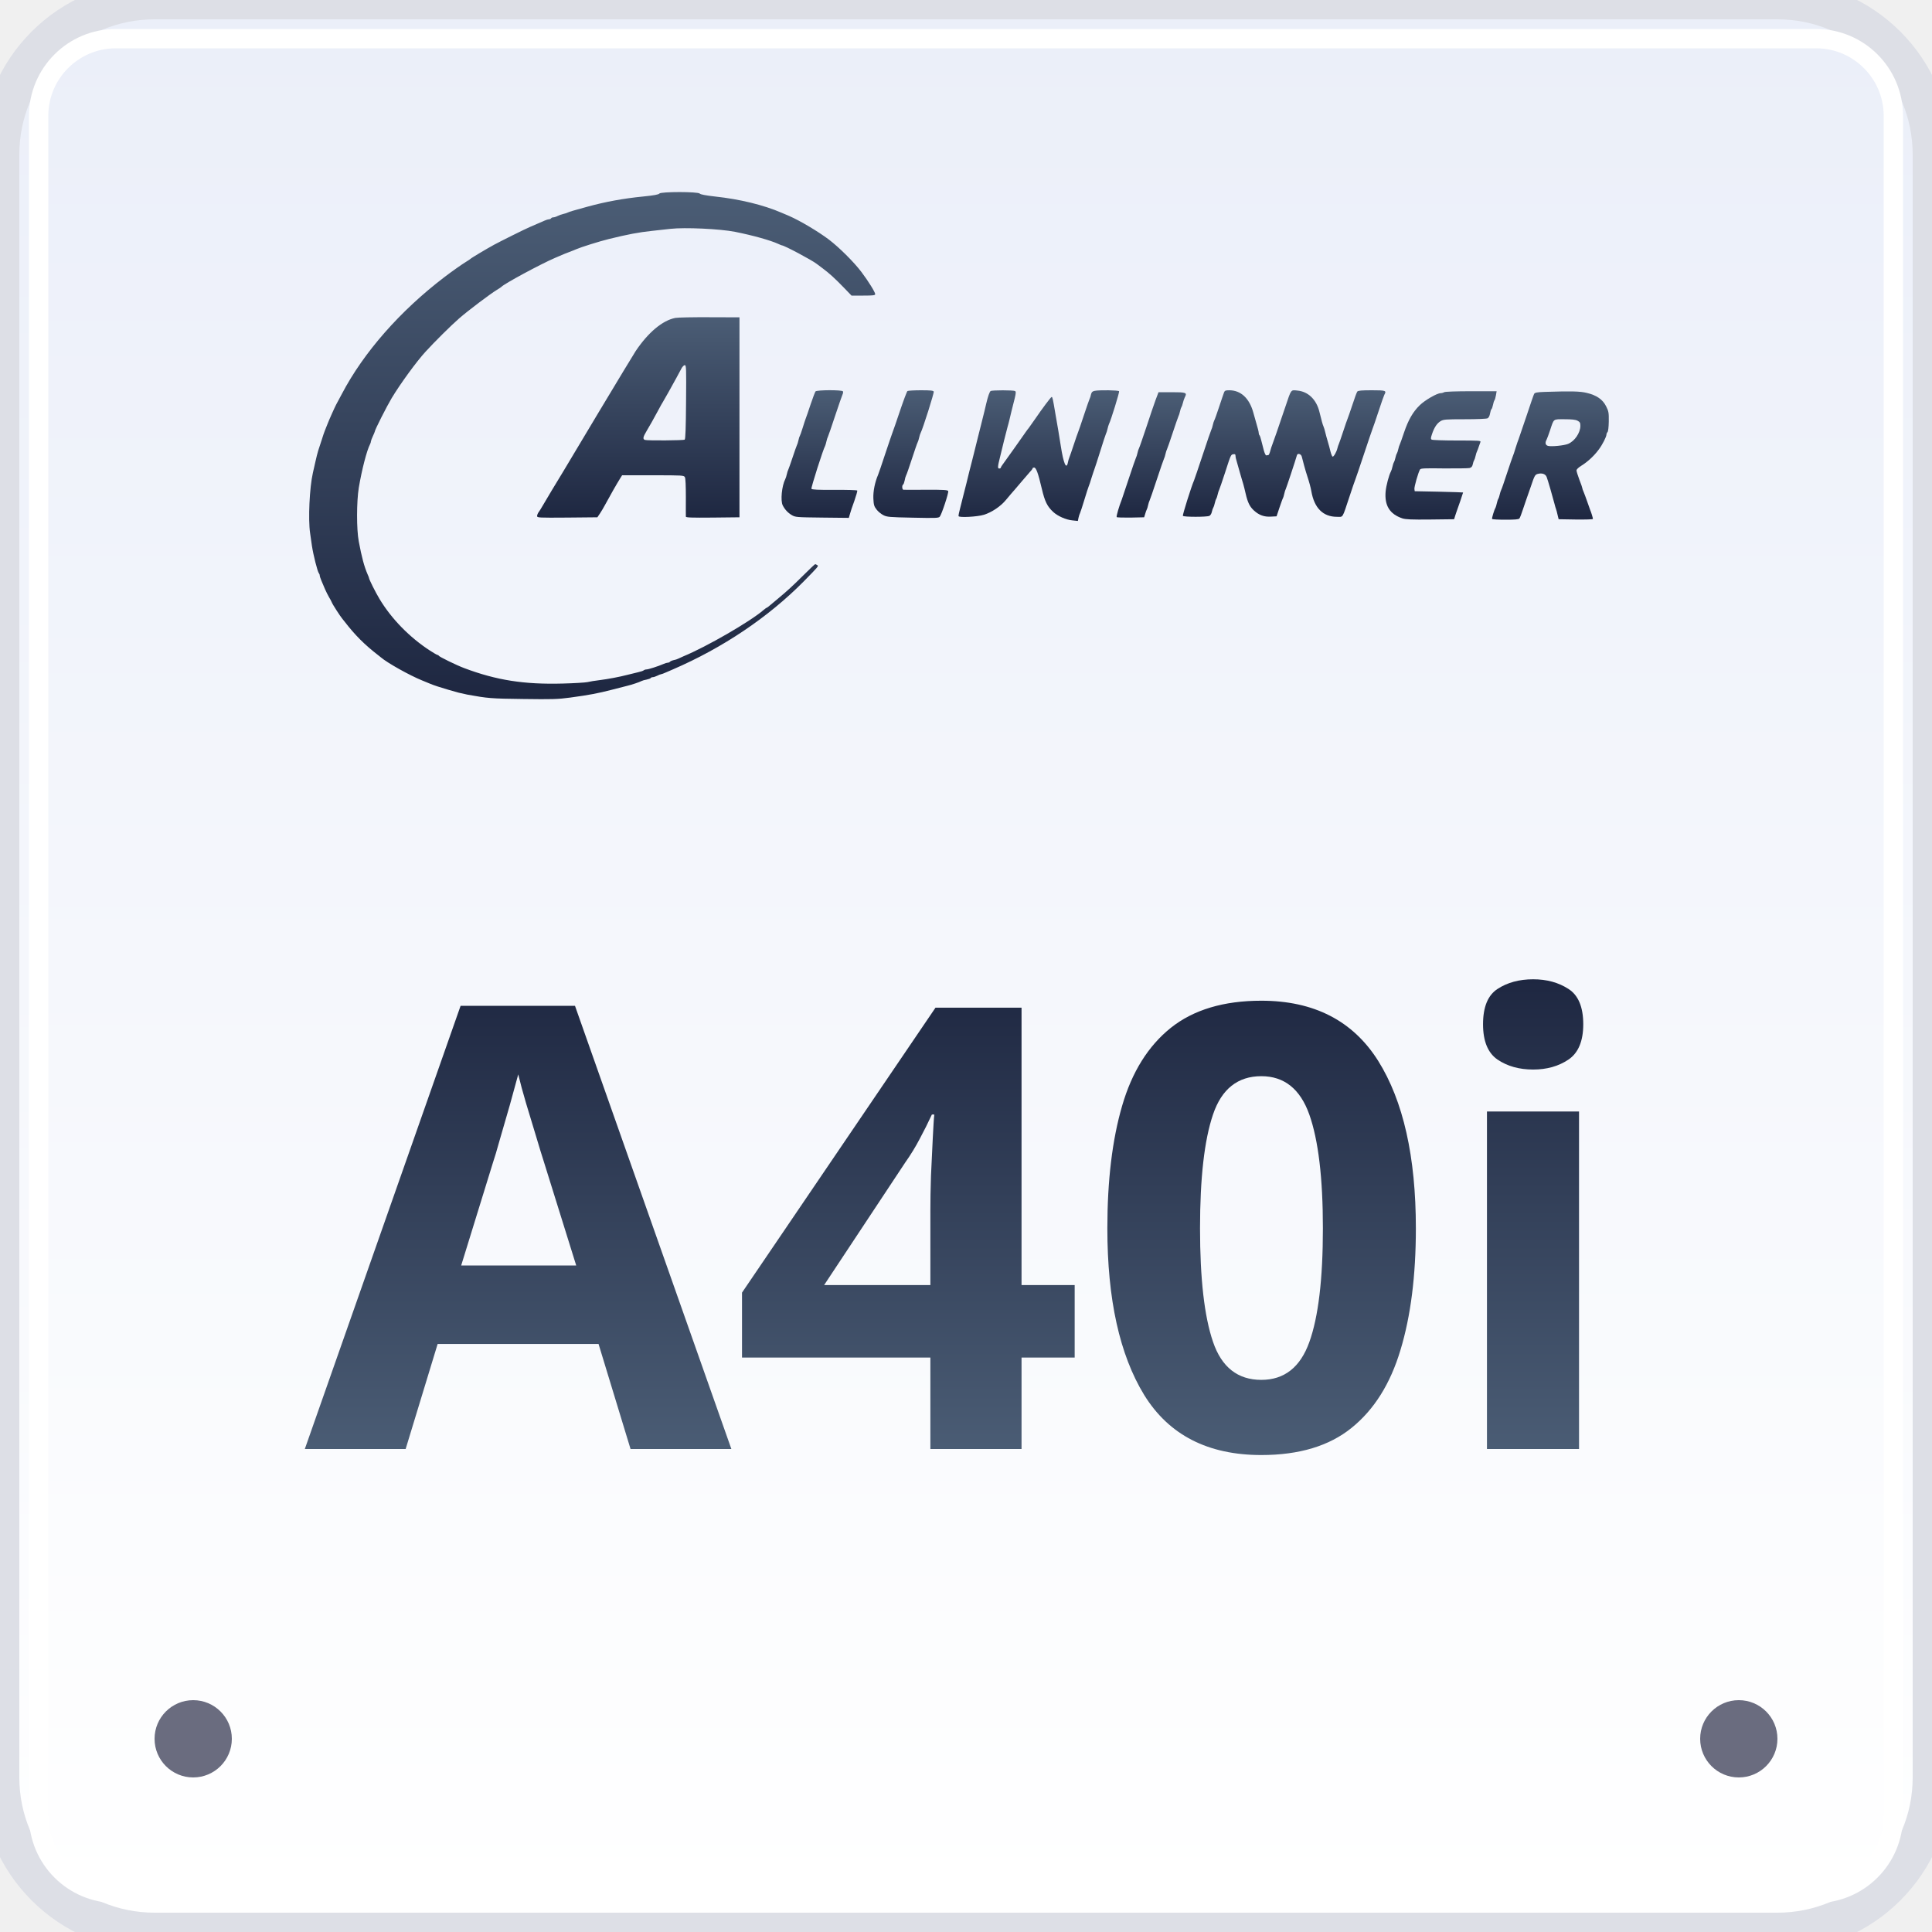
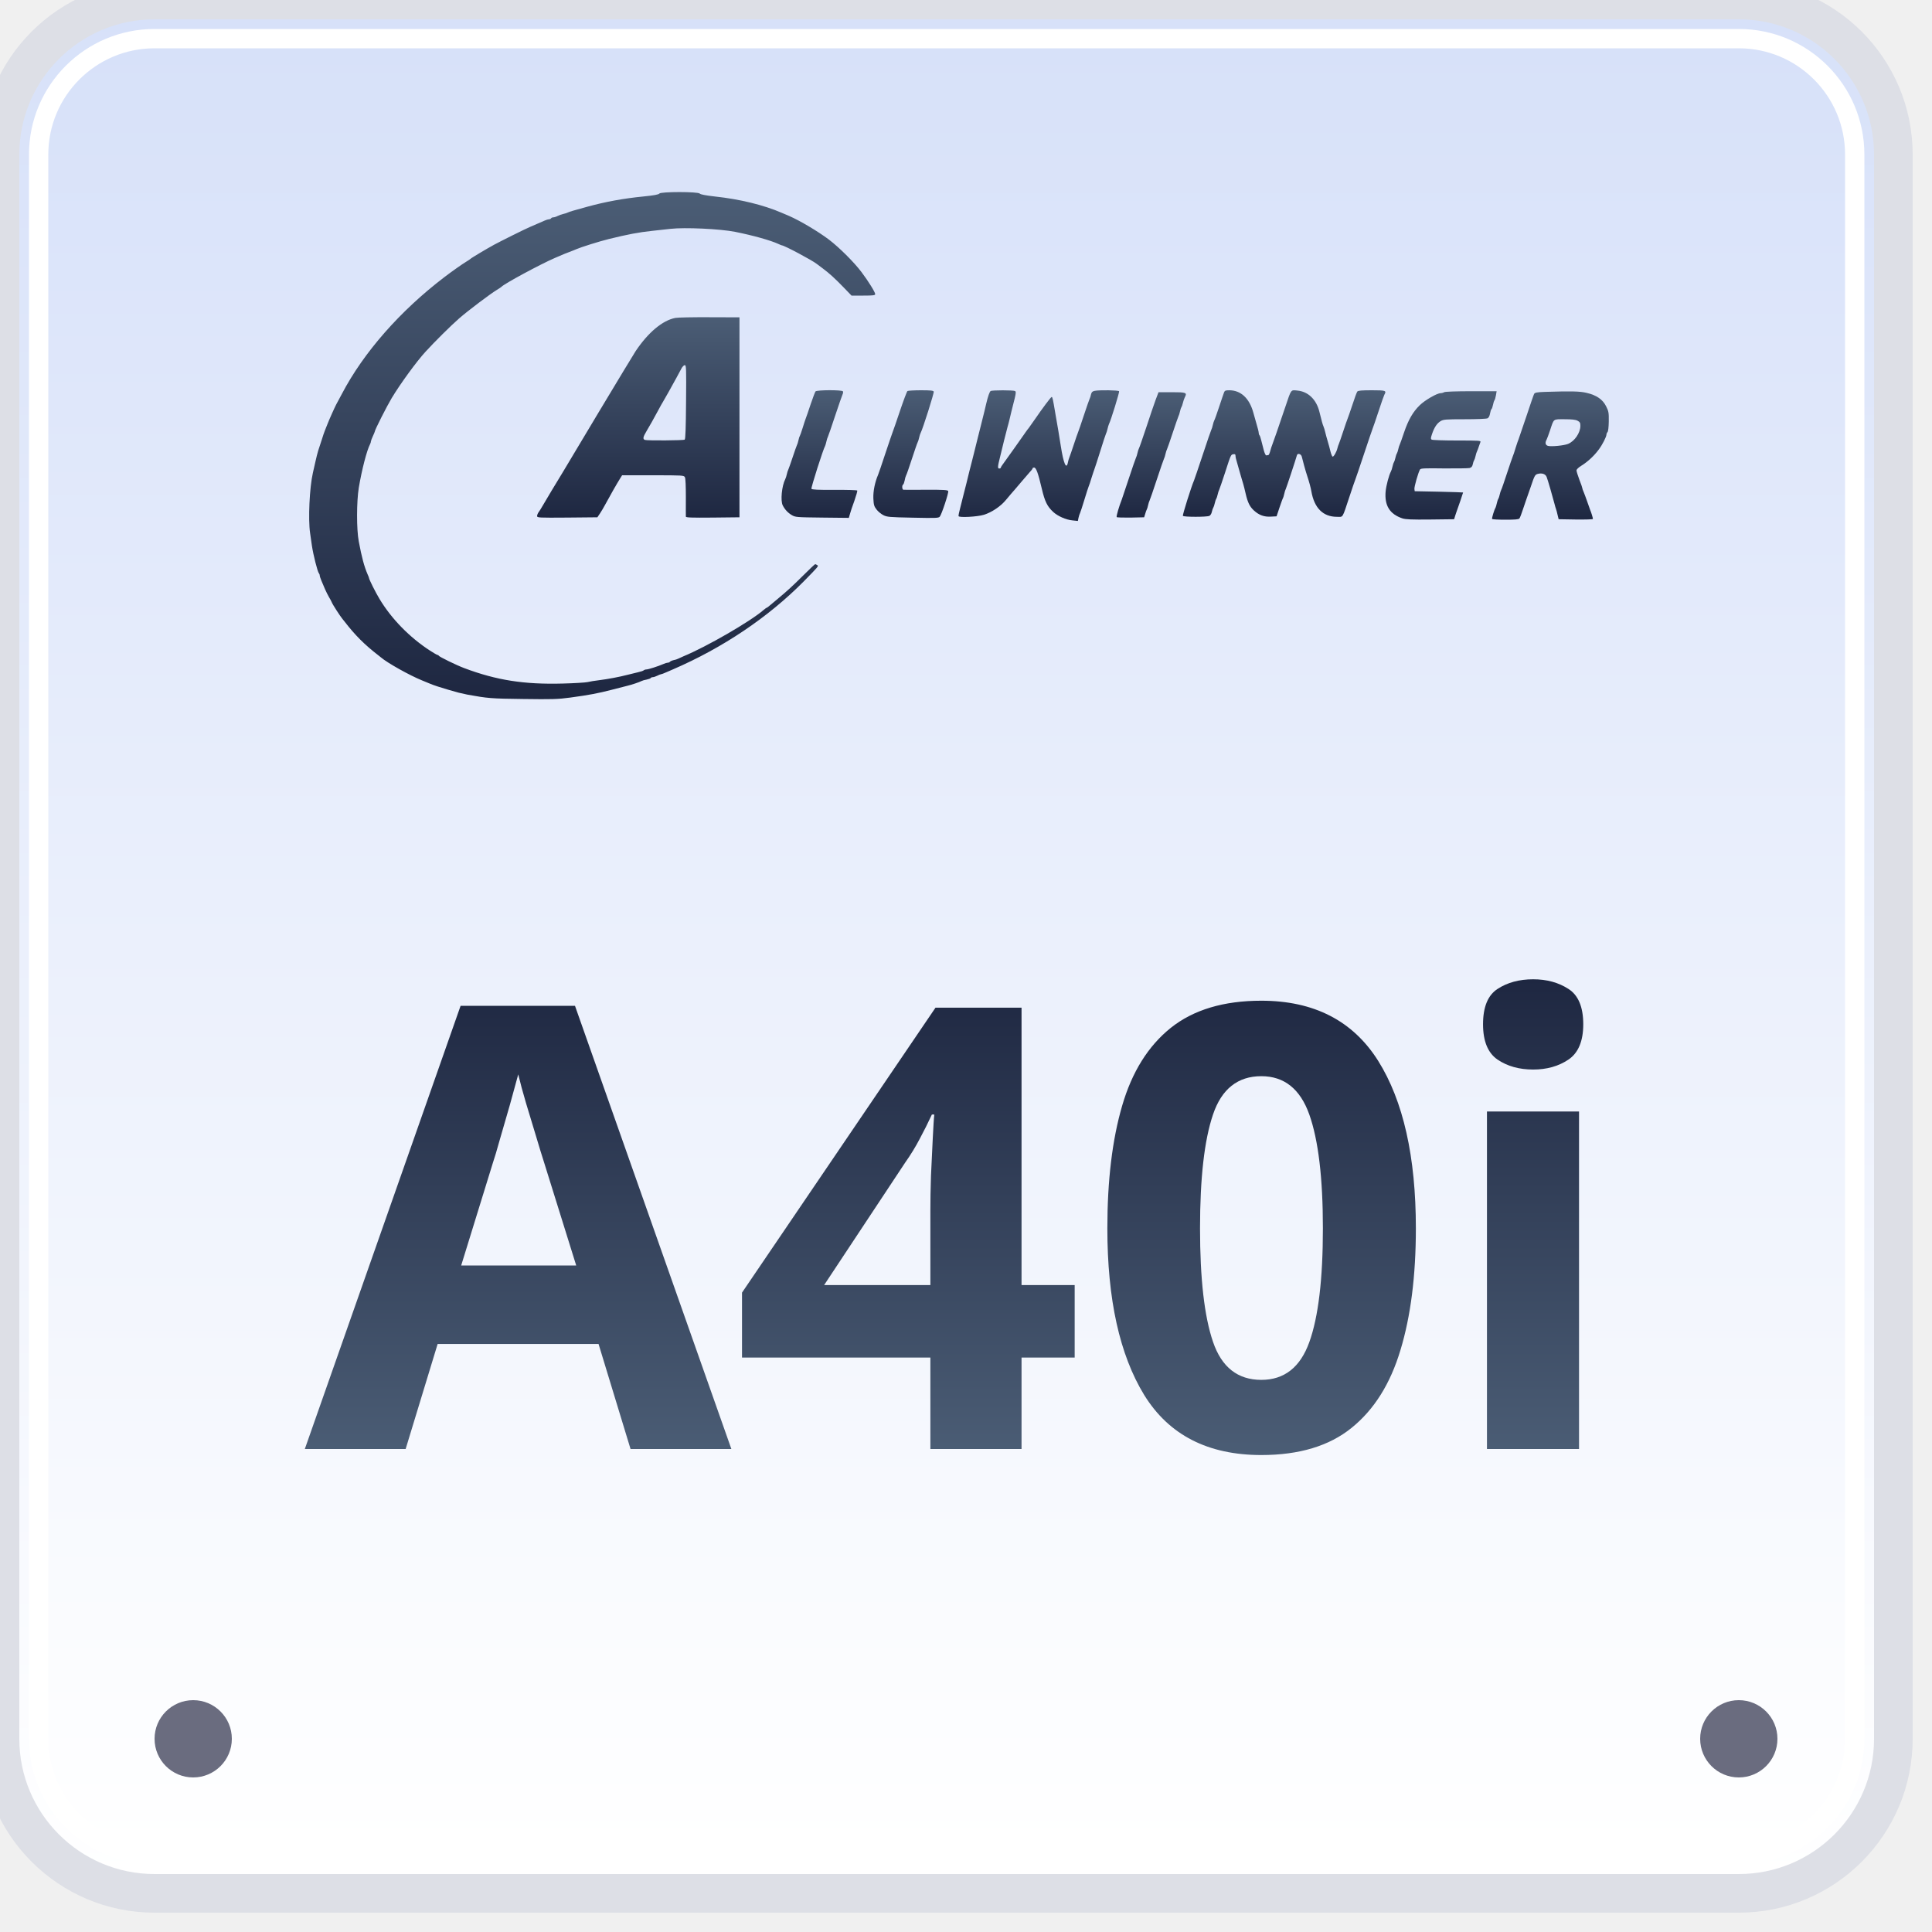
<svg xmlns="http://www.w3.org/2000/svg" width="100" height="100">
  <defs>
    <linearGradient id="soc_bg" x1="0%" y1="0%" x2="0%" y2="100%">
-       <stop offset="0%" style="stop-color:#ebeff9;stop-opacity:1" />
+       <stop offset="0%" style="stop-color:#d7e1f9;stop-opacity:1" />
      <stop offset="100%" style="stop-color:#ffffff;stop-opacity:1" />
    </linearGradient>
    <linearGradient id="soc_name" x1="0%" y1="0%" x2="0%" y2="100%">
      <stop offset="0%" style="stop-color:#1e2741;stop-opacity:1" />
      <stop offset="100%" style="stop-color:#4b5d75;stop-opacity:1" />
    </linearGradient>
  </defs>
-   <rect width="100" height="100" fill="url(#soc_bg)" rx="8" stroke="#dddfe6" stroke-width="2" />
-   <rect x="2" y="2" width="96" height="96" fill="url(#soc_bg)" rx="4" stroke="#ffffff" stroke-width="1" />
+   <rect width="98" height="98" fill="url(#soc_bg)" rx="8" stroke="#dddfe6" stroke-width="2" />
+   <rect x="2" y="2" width="94" height="94" fill="url(#soc_bg)" rx="6" stroke="#ffffff" stroke-width="1" />
  <g transform="translate(16,80) scale(0.005,-0.005)" fill="url(#soc_name)">
    <path d="M3625 13996 c-7 -10 -56 -19 -165 -30 -205 -20 -395 -55 -580 -106 -139 -38 -187 -52 -200 -59 -9 -5 -30 -12 -49 -16 -18 -4 -44 -13 -59 -21 -15 -8 -35 -14 -44 -14 -9 0 -20 -4 -23 -10 -3 -5 -13 -10 -22 -10 -8 0 -29 -6 -46 -14 -28 -13 -66 -29 -152 -66 -42 -17 -313 -152 -371 -184 -79 -43 -238 -138 -244 -146 -3 -3 -23 -17 -45 -30 -36 -21 -159 -108 -225 -159 -457 -348 -836 -779 -1061 -1209 -27 -50 -53 -100 -59 -110 -15 -28 -76 -164 -90 -202 -7 -19 -19 -48 -26 -65 -7 -16 -22 -61 -34 -100 -12 -38 -28 -88 -36 -110 -7 -22 -20 -74 -29 -115 -9 -41 -21 -93 -26 -115 -35 -152 -50 -481 -29 -622 6 -38 14 -97 19 -133 14 -94 58 -269 72 -284 5 -6 9 -16 9 -24 0 -7 8 -32 18 -55 10 -23 27 -62 37 -87 11 -25 29 -61 40 -80 12 -19 25 -44 29 -54 6 -19 90 -149 111 -173 5 -7 15 -18 20 -25 111 -144 209 -242 353 -353 7 -5 18 -15 25 -20 66 -57 298 -187 427 -239 36 -15 74 -31 85 -35 33 -14 105 -38 185 -61 41 -11 91 -25 110 -31 19 -5 60 -14 90 -20 210 -38 243 -41 575 -45 302 -4 357 -3 490 15 199 27 286 44 430 81 66 17 138 36 160 41 46 11 123 37 146 49 9 5 33 12 53 15 20 4 39 11 42 16 3 5 13 9 22 9 9 0 30 7 46 15 15 8 33 15 38 15 5 0 30 9 56 21 26 11 56 24 67 29 519 224 989 541 1355 911 154 157 156 159 140 169 -8 5 -18 10 -21 10 -4 0 -60 -53 -125 -118 -118 -117 -166 -160 -258 -237 -26 -22 -62 -52 -80 -67 -17 -15 -34 -28 -37 -28 -3 0 -19 -11 -35 -25 -136 -118 -589 -380 -829 -479 -22 -10 -47 -21 -55 -25 -9 -5 -30 -12 -48 -15 -17 -4 -34 -12 -37 -17 -4 -5 -13 -9 -22 -9 -8 0 -29 -6 -46 -14 -50 -22 -155 -56 -175 -56 -10 0 -22 -4 -28 -9 -5 -5 -31 -14 -59 -20 -27 -7 -77 -19 -110 -27 -85 -22 -197 -43 -290 -55 -44 -5 -99 -14 -123 -20 -24 -5 -139 -12 -255 -15 -400 -11 -688 34 -1022 160 -80 30 -258 117 -263 128 -2 5 -8 8 -13 8 -4 0 -40 20 -78 45 -211 137 -399 329 -523 536 -41 68 -108 202 -108 216 0 3 -6 19 -14 36 -36 83 -61 177 -92 342 -24 125 -23 413 0 555 31 185 83 388 117 452 5 10 9 23 9 30 1 7 9 31 20 53 11 22 19 44 20 48 0 17 126 265 176 348 88 146 256 377 349 478 87 96 264 272 347 344 90 79 323 255 393 297 22 13 42 27 45 30 24 30 408 237 555 300 28 12 59 25 70 30 11 5 45 19 75 30 30 11 64 25 75 30 50 22 238 81 335 105 203 50 310 70 450 85 52 6 138 15 190 21 150 17 513 0 670 -31 185 -37 367 -88 447 -125 17 -8 34 -15 37 -15 24 0 315 -155 361 -192 6 -5 33 -25 60 -45 70 -52 127 -104 220 -200 l80 -83 123 0 c101 0 122 3 122 15 0 20 -70 133 -143 230 -77 102 -229 253 -335 334 -114 86 -300 196 -412 245 -19 8 -55 23 -80 34 -185 80 -430 140 -690 168 -96 11 -149 21 -156 30 -17 21 -405 21 -419 0z" />
    <path d="M3791 12709 c-133 -26 -282 -151 -411 -344 -18 -27 -192 -315 -387 -640 -194 -324 -357 -597 -362 -605 -32 -50 -216 -358 -225 -375 -6 -11 -19 -31 -28 -44 -10 -13 -18 -32 -18 -42 0 -19 12 -19 312 -17 l312 3 27 40 c15 22 40 65 56 95 39 73 120 216 150 263 l23 37 320 0 c309 0 320 -1 330 -20 7 -12 10 -92 10 -208 0 -103 -1 -193 0 -200 0 -10 59 -12 278 -10 l277 3 0 1035 0 1035 -310 1 c-170 1 -330 -2 -354 -7z m111 -871 c-2 -263 -6 -384 -14 -389 -14 -9 -390 -11 -412 -3 -24 9 -20 30 18 93 36 60 67 116 124 221 19 36 38 70 42 75 4 6 31 53 60 105 29 52 67 120 83 150 17 30 39 72 50 93 10 20 26 37 36 37 15 0 16 -33 13 -382z" />
    <path d="M5242 11948 c-5 -7 -29 -69 -52 -138 -23 -69 -45 -134 -50 -145 -4 -11 -19 -54 -31 -95 -13 -41 -26 -79 -30 -85 -4 -5 -10 -26 -14 -45 -4 -19 -11 -41 -16 -50 -4 -8 -24 -64 -44 -125 -20 -60 -40 -117 -44 -125 -5 -9 -12 -31 -16 -50 -4 -19 -11 -41 -16 -50 -36 -70 -51 -224 -26 -272 22 -43 53 -76 93 -100 38 -22 47 -23 315 -26 l276 -3 11 38 c5 21 26 83 46 137 19 54 33 103 30 108 -3 5 -109 8 -236 7 -170 -1 -233 2 -238 11 -6 10 122 412 142 445 3 6 9 26 13 45 4 19 11 41 16 50 4 8 38 105 74 215 37 110 71 210 77 222 6 11 7 26 4 32 -10 16 -270 15 -284 -1z" />
    <path d="M6194 11952 c-6 -4 -41 -97 -78 -207 -37 -110 -71 -209 -76 -220 -5 -11 -38 -110 -75 -220 -36 -110 -70 -209 -75 -220 -33 -76 -52 -171 -49 -244 3 -67 8 -83 32 -114 15 -21 47 -47 70 -59 39 -20 60 -22 307 -27 233 -5 266 -4 278 10 20 23 94 248 88 265 -5 12 -43 15 -228 14 -123 0 -229 -1 -235 0 -15 0 -18 46 -4 54 5 3 12 22 16 42 3 20 10 44 15 53 6 9 32 86 60 171 28 85 54 162 59 170 5 9 12 31 16 50 4 19 11 41 16 50 21 38 140 413 135 426 -4 11 -31 14 -133 14 -70 0 -133 -4 -139 -8z" />
    <path d="M7055 11952 c-11 -7 -28 -55 -46 -132 -10 -44 -23 -98 -53 -217 -8 -32 -22 -87 -31 -123 -9 -36 -23 -92 -31 -125 -8 -33 -22 -87 -30 -120 -8 -33 -22 -86 -30 -117 -7 -32 -21 -84 -28 -115 -8 -32 -22 -85 -30 -118 -8 -33 -24 -96 -35 -139 -12 -44 -20 -84 -18 -89 5 -17 194 -7 262 14 81 25 172 86 227 152 24 29 47 57 53 63 16 18 56 64 115 134 30 35 67 78 82 95 16 16 28 33 28 38 0 4 7 7 15 7 21 0 42 -58 80 -220 31 -132 56 -182 117 -239 47 -44 134 -82 199 -88 l57 -6 7 34 c4 18 11 40 16 49 4 8 24 69 44 135 20 66 40 129 45 140 5 11 19 52 30 90 12 39 26 79 30 90 5 11 31 94 60 185 28 91 55 172 59 180 5 9 12 31 16 50 4 19 11 41 15 50 20 39 110 331 105 340 -7 11 -204 14 -253 4 -24 -5 -32 -13 -38 -37 -3 -17 -10 -38 -15 -47 -4 -8 -31 -85 -59 -170 -28 -85 -55 -164 -60 -175 -5 -11 -25 -69 -45 -130 -20 -60 -40 -119 -45 -130 -5 -11 -12 -35 -15 -52 -16 -81 -46 -10 -74 172 -5 33 -17 103 -25 155 -9 52 -23 136 -32 185 -24 144 -29 166 -37 166 -8 0 -94 -115 -177 -236 -25 -36 -52 -74 -60 -85 -8 -10 -21 -26 -28 -37 -7 -10 -35 -49 -62 -88 -27 -38 -55 -78 -62 -88 -25 -36 -108 -152 -123 -172 -8 -10 -15 -23 -15 -27 0 -4 -7 -8 -16 -8 -18 0 -17 19 10 125 8 33 26 107 40 165 15 58 31 121 36 140 6 19 15 55 21 80 10 44 22 93 54 219 12 52 13 66 3 73 -16 10 -239 10 -253 0z" />
    <path d="M9471 11937 c-5 -12 -27 -78 -50 -147 -23 -69 -45 -132 -50 -140 -5 -9 -12 -31 -16 -50 -4 -19 -11 -41 -16 -50 -4 -8 -45 -125 -89 -260 -45 -135 -85 -254 -90 -265 -27 -60 -120 -357 -115 -365 8 -13 251 -13 275 0 10 5 22 24 25 42 4 18 11 38 15 43 4 6 11 26 15 45 4 19 11 40 15 45 4 6 11 26 15 45 4 19 11 41 16 50 4 8 31 87 60 175 62 193 61 189 88 193 16 3 21 -2 21 -17 0 -11 6 -40 14 -63 7 -24 23 -79 35 -123 13 -44 26 -91 31 -105 4 -14 16 -59 25 -100 21 -92 43 -136 86 -175 53 -48 106 -67 174 -63 l60 3 30 90 c17 50 33 95 37 100 3 6 9 26 13 45 4 19 11 41 16 50 6 12 97 285 115 348 7 24 43 13 50 -15 7 -32 41 -155 54 -193 22 -66 39 -129 45 -165 30 -174 121 -265 265 -265 67 0 52 -24 130 210 28 85 55 164 60 175 5 11 45 130 90 265 45 135 85 254 90 265 5 11 32 90 60 175 28 85 55 163 60 172 25 45 18 48 -129 48 -103 0 -141 -3 -150 -13 -6 -7 -29 -69 -51 -138 -23 -68 -45 -133 -50 -144 -5 -11 -25 -69 -45 -130 -20 -60 -40 -119 -45 -130 -5 -11 -12 -31 -15 -45 -10 -41 -39 -90 -50 -87 -5 2 -15 26 -22 53 -6 27 -19 74 -28 104 -9 30 -21 73 -26 95 -5 22 -13 49 -18 60 -9 19 -20 61 -42 150 -31 129 -117 212 -229 222 -69 7 -62 17 -124 -168 -70 -209 -127 -372 -136 -394 -5 -11 -14 -39 -20 -62 -6 -24 -15 -44 -20 -44 -6 -1 -15 -2 -22 -3 -6 -1 -17 23 -25 52 -7 28 -19 74 -26 101 -6 27 -15 53 -20 57 -4 4 -7 15 -7 24 0 9 -9 48 -21 86 -11 38 -27 94 -35 124 -41 148 -129 229 -247 230 -40 0 -49 -3 -56 -23z" />
    <path d="M11750 11940 c-8 -5 -25 -10 -36 -10 -39 0 -164 -73 -217 -125 -70 -68 -118 -151 -162 -281 -20 -60 -40 -116 -44 -124 -5 -9 -12 -31 -16 -50 -4 -19 -11 -39 -15 -45 -4 -5 -11 -26 -15 -45 -4 -19 -11 -39 -15 -45 -4 -5 -11 -26 -15 -45 -4 -19 -11 -41 -16 -50 -21 -39 -49 -146 -55 -207 -13 -146 42 -235 173 -279 33 -11 96 -14 289 -12 l247 3 9 30 c5 17 12 37 15 45 13 34 70 200 69 202 -1 1 -113 5 -251 8 l-250 5 -3 23 c-3 22 40 173 58 202 7 12 47 14 247 11 132 -1 251 1 265 4 20 5 29 15 34 38 3 18 10 37 14 42 4 6 11 26 15 45 4 19 11 41 16 50 4 8 12 29 17 45 6 17 13 38 17 48 7 16 -9 17 -241 17 -137 0 -255 4 -263 9 -11 7 -11 16 3 57 23 69 51 111 88 134 30 18 51 20 251 20 124 0 226 4 237 10 11 6 21 26 25 50 4 22 10 42 15 45 4 3 11 22 15 42 4 21 11 43 15 48 5 6 12 30 16 53 l7 42 -264 0 c-153 0 -270 -4 -279 -10z" />
    <path d="M12788 11943 c-80 -3 -99 -7 -107 -21 -5 -9 -41 -114 -80 -232 -40 -118 -76 -224 -80 -235 -5 -11 -19 -51 -31 -90 -11 -38 -25 -79 -30 -90 -5 -11 -32 -90 -60 -175 -28 -85 -54 -162 -59 -170 -5 -9 -12 -31 -16 -50 -4 -19 -11 -39 -15 -45 -4 -5 -11 -26 -15 -45 -4 -19 -10 -39 -13 -45 -14 -22 -40 -110 -36 -117 3 -5 65 -8 138 -8 99 0 136 3 145 13 6 8 22 49 36 93 15 43 29 86 32 94 3 8 25 71 49 140 39 116 44 126 72 134 44 12 81 0 93 -32 11 -27 61 -200 81 -277 5 -22 13 -47 16 -55 3 -8 11 -35 16 -60 l11 -45 178 -3 c97 -1 177 1 177 6 0 10 -17 67 -30 97 -4 11 -18 49 -30 85 -12 36 -29 79 -36 97 -8 17 -14 35 -14 40 0 5 -13 44 -30 86 -16 43 -30 87 -30 97 0 11 19 30 50 49 65 40 133 103 180 167 39 52 80 133 80 156 0 8 5 19 11 25 7 7 12 52 13 111 1 90 -1 103 -28 157 -36 71 -99 114 -201 138 -69 17 -162 19 -437 10z m342 -298 c25 -13 30 -22 30 -53 0 -72 -59 -159 -127 -187 -40 -17 -171 -30 -207 -21 -28 7 -34 32 -16 64 5 9 21 53 36 97 41 124 29 115 150 115 75 0 114 -4 134 -15z" />
    <path d="M8762 11858 c-17 -46 -60 -173 -96 -283 -37 -110 -70 -207 -75 -215 -5 -9 -12 -31 -16 -50 -4 -19 -11 -41 -16 -50 -4 -8 -38 -105 -74 -215 -37 -110 -69 -207 -72 -215 -28 -69 -59 -176 -53 -183 3 -4 69 -6 145 -5 l139 3 11 35 c5 19 13 40 16 45 4 6 10 26 14 45 4 19 11 41 16 50 4 8 38 105 74 215 36 110 70 207 74 215 5 9 12 31 16 50 4 19 11 41 16 50 4 8 31 85 59 170 28 85 55 162 59 170 5 9 12 31 16 50 4 19 11 40 15 45 4 6 11 25 15 43 4 18 13 45 20 59 26 49 15 53 -135 53 l-137 0 -31 -82z" />
  </g>
  <text x="50" y="75" fill="url(#soc_name)" text-anchor="middle">
    <tspan style="font: 600 32px sans-serif">A40i</tspan>
  </text>
  <circle cx="10" cy="90" r="2" fill="#6a6c7f" />
  <circle cx="90" cy="90" r="2" fill="#6a6c7f" />
</svg>
